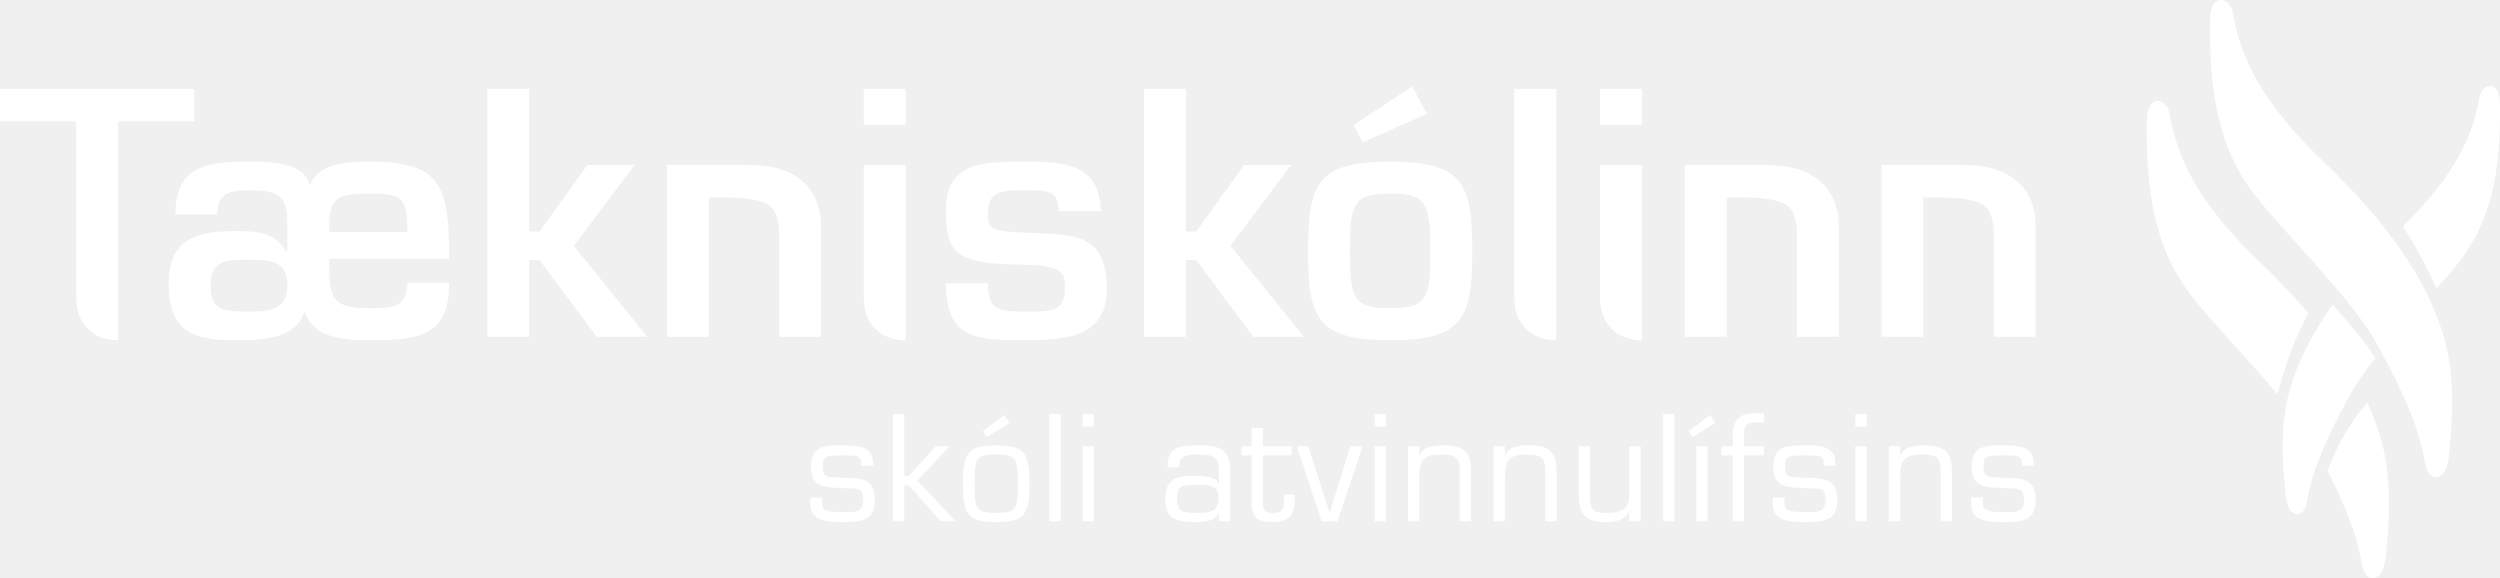
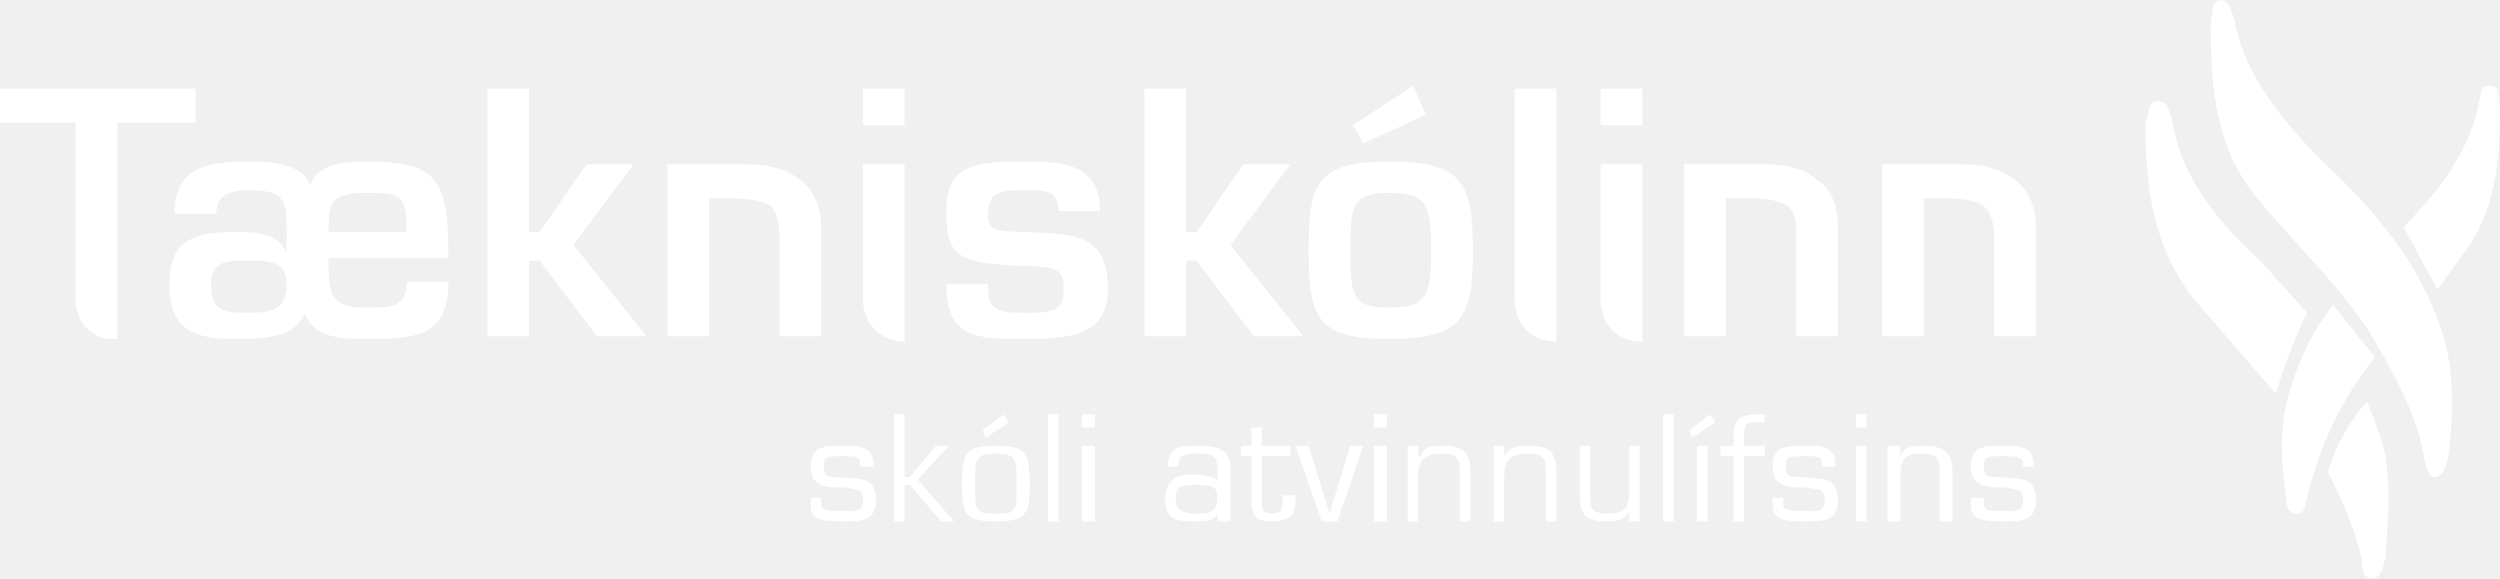
- <svg xmlns="http://www.w3.org/2000/svg" version="1.1" id="Шар_1" x="0px" y="0px" width="958.892px" height="221.684px" viewBox="0 0 958.892 221.684" enable-background="new 0 0 958.892 221.684" xml:space="preserve">
-   <g id="Шар_2">
-     <g id="Шар_37">
-       <path fill="#FFFFFF" d="M334.833,178.662h-4.492v-1.098c0-2.9-2.191-2.9-6.736-2.9c-5.423,0-8.053-0.055-8.053,3.504    c0,5.15,1.425,4.766,5.916,4.984c7.394,0.441,14.131-0.711,14.131,8.656c0,8.107-5.585,8.434-11.994,8.434    c-6.245,0-12.764-0.326-12.764-6.736v-2.684h4.492v2.244c0,2.74,1.699,3.342,8.272,3.342c2.957,0,7.503,0.658,7.503-4.436    c0-5.369-2.246-4.383-7.503-4.711c-6.245-0.438-12.544,0.219-12.544-7.943c0-8.326,4.765-8.49,12.544-8.49    c5.039,0,11.228,0.221,11.228,6.736V178.662z" />
-     </g>
-     <g id="Шар_36">
-       <polygon fill="#FFFFFF" points="346.828,182.605 348.58,182.605 358.933,171.158 364.246,171.158 351.921,184.359     366.492,199.916 360.795,199.916 348.58,186.111 346.828,186.111 346.828,199.916 342.5,199.916 342.5,158.834 346.828,158.834       " />
-     </g>
-     <g id="Шар_35">
-       <path fill="#FFFFFF" d="M382.104,170.83c10.681,0,12.762,2.572,12.762,14.732c0,12.107-2.081,14.682-12.762,14.682    c-10.682,0-12.764-2.574-12.764-14.682C369.34,173.402,371.422,170.83,382.104,170.83 M382.104,196.738    c7.723,0,8.27-1.205,8.27-11.176c0-10.023-0.547-11.229-8.27-11.229c-7.724,0-8.271,1.205-8.271,11.229    C373.833,195.533,374.38,196.738,382.104,196.738 M387.252,162.174l-8.818,5.477l-1.479-2.244l8.161-6.189L387.252,162.174z" />
-     </g>
-     <g id="Шар_34">
-       <rect x="402.48" y="158.832" fill="#FFFFFF" width="4.327" height="41.084" />
-     </g>
-     <g id="Шар_33">
-       <path fill="#FFFFFF" d="M419.568,163.598h-4.327v-4.766h4.327V163.598z M419.568,199.916h-4.327v-28.758h4.327V199.916z" />
-     </g>
-     <g id="Шар_32">
-       <path fill="#FFFFFF" d="M467.496,199.916v-2.957l-0.11-0.111c-1.643,3.287-5.861,3.396-9.477,3.396    c-6.462,0-10.955-1.207-10.955-8.711c0-7.939,4.109-9.035,11.229-9.035c2.849,0,8.436,0.271,9.038,2.902h0.275v-5.314    c0-5.258-2.794-5.752-7.668-5.752c-3.397,0-7.56,0-7.506,3.943v0.988h-4.491v-0.604c0-7.395,5.094-7.889,11.504-7.834    c7.23-0.055,12.543,0.715,12.488,9.477v19.611H467.496z M467.386,191.369c0-5.422-3.231-5.367-8.709-5.367    c-5.148,0-7.23,0.33-7.23,4.984c0,5.479,2.245,5.752,7.23,5.752C463.004,196.738,467.386,196.629,467.386,191.369" />
-     </g>
-     <g id="Шар_31">
-       <path fill="#FFFFFF" d="M495.484,174.664h-11.117v18.242c0.055,3.119,0.876,3.832,4.053,3.832c4.053,0,4.053-2.137,4.053-4.877    v-2.135h4.108v2.135c0,5.697-2.354,8.383-8.271,8.383c-6.736,0-8.272-1.918-8.272-8.654v-16.926h-3.831v-3.506h3.831v-6.957h4.329    v6.957h11.117V174.664z" />
-     </g>
-     <g id="Шар_30">
-       <polygon fill="#FFFFFF" points="513.014,199.916 506.932,199.916 497.401,171.158 501.785,171.158 509.945,196.629     510.056,196.629 517.943,171.158 522.654,171.158   " />
-     </g>
-     <g id="Шар_29">
-       <path fill="#FFFFFF" d="M531.528,163.598h-4.327v-4.766h4.327V163.598z M531.528,199.916h-4.327v-28.758h4.327V199.916z" />
-     </g>
-     <g id="Шар_28">
-       <path fill="#FFFFFF" d="M544.397,174.664h0.111c1.368-3.451,5.586-3.836,8.872-3.836c7.395,0,10.957,1.973,10.847,9.971v19.117    h-4.328v-19.447c0-5.258-2.025-6.135-6.899-6.135c-7.068,0-8.603,2.193-8.603,8.818v16.764h-4.327v-28.758h4.327V174.664z" />
-     </g>
-     <g id="Шар_27">
-       <path fill="#FFFFFF" d="M577.209,174.664h0.109c1.37-3.451,5.586-3.836,8.872-3.836c7.396,0,10.954,1.973,10.846,9.971v19.117    h-4.325v-19.447c0-5.258-2.027-6.135-6.903-6.135c-7.065,0-8.599,2.193-8.599,8.818v16.764h-4.327v-28.758h4.327V174.664z" />
-     </g>
-     <g id="Шар_26">
-       <path fill="#FFFFFF" d="M624.918,196.08h-0.111c-1.533,3.508-5.2,4.164-8.982,4.164c-7.614,0-10.299-3.066-10.299-10.629v-18.457    h4.329v18.457c0,4.658,0.328,7.123,5.916,7.123c6.08,0,9.202-0.984,9.202-7.834v-17.746h4.326v28.758h-4.381V196.08z" />
-     </g>
-     <g id="Шар_25">
-       <rect x="637.9" y="158.832" fill="#FFFFFF" width="4.325" height="41.084" />
-     </g>
-     <g id="Шар_24">
-       <path fill="#FFFFFF" d="M658,162.174l-8.819,5.477l-1.477-2.244l8.16-6.189L658,162.174z M654.988,199.916h-4.328v-28.758h4.328    V199.916z" />
-     </g>
-     <g id="Шар_23">
-       <path fill="#FFFFFF" d="M676.568,171.158v3.506h-7.612v25.252h-4.328v-25.252h-4.38v-3.506h4.38v-3.449    c0-7.014,2.19-9.205,9.256-9.205c0.876,0,1.809,0.055,2.685,0.109v3.506c-0.876-0.055-1.809-0.109-2.685-0.109    c-4.325,0-4.928,1.424-4.928,5.258v3.891H676.568z" />
-     </g>
-     <g id="Шар_22">
-       <path fill="#FFFFFF" d="M703.956,178.662h-4.491v-1.098c0-2.9-2.19-2.9-6.737-2.9c-5.422,0-8.052-0.055-8.052,3.504    c0,5.15,1.424,4.766,5.916,4.984c7.395,0.441,14.133-0.711,14.133,8.656c0,8.107-5.588,8.434-11.997,8.434    c-6.247,0-12.762-0.326-12.762-6.736v-2.684h4.49v2.244c0,2.74,1.698,3.342,8.271,3.342c2.958,0,7.503,0.658,7.503-4.436    c0-5.369-2.244-4.383-7.503-4.711c-6.247-0.438-12.544,0.219-12.544-7.943c0-8.326,4.765-8.49,12.544-8.49    c5.038,0,11.229,0.221,11.229,6.736V178.662z" />
-     </g>
-     <g id="Шар_21">
-       <path fill="#FFFFFF" d="M715.951,163.598h-4.326v-4.766h4.326V163.598z M715.951,199.916h-4.326v-28.758h4.326V199.916z" />
-     </g>
-     <g id="Шар_20">
-       <path fill="#FFFFFF" d="M728.824,174.664h0.107c1.369-3.451,5.588-3.836,8.874-3.836c7.396,0,10.955,1.973,10.846,9.971v19.117    h-4.327v-19.447c0-5.258-2.026-6.135-6.9-6.135c-7.066,0-8.6,2.193-8.6,8.818v16.764h-4.327v-28.758h4.327V174.664z" />
-     </g>
-     <g id="Шар_19">
-       <path fill="#FFFFFF" d="M780.037,178.662h-4.489v-1.098c0-2.9-2.193-2.9-6.739-2.9c-5.421,0-8.05-0.055-8.05,3.504    c0,5.15,1.422,4.766,5.913,4.984c7.395,0.441,14.134-0.711,14.134,8.656c0,8.107-5.588,8.434-11.997,8.434    c-6.244,0-12.763-0.326-12.763-6.736v-2.684h4.491v2.244c0,2.74,1.698,3.342,8.271,3.342c2.958,0,7.504,0.658,7.504-4.436    c0-5.369-2.246-4.383-7.504-4.711c-6.244-0.438-12.544,0.219-12.544-7.943c0-8.326,4.765-8.49,12.544-8.49    c5.038,0,11.229,0.221,11.229,6.736V178.662z" />
-     </g>
-     <g id="Шар_18">
-       <path fill="#FFFFFF" d="M772.521,68.633c4.62,3.455,8.285,9.084,8.285,18.348v42.205h-16.072V89.803c0,0,0.478-9.527-5.313-11.946    c-5.362-2.071-11.364-2.161-21.17-2.161h-0.506v53.49h-16.07V63.264h27.659C757.193,63.264,765.271,63.289,772.521,68.633" />
-     </g>
-     <g id="Шар_17">
-       <path fill="#FFFFFF" d="M697.014,68.633c4.619,3.455,8.28,9.084,8.28,18.348v42.205h-16.071l-0.002-39.383    c0,0,0.48-9.527-5.31-11.946c-5.361-2.071-11.364-2.161-21.169-2.161h-0.509v53.49h-16.068V63.264h27.658    C681.682,63.264,689.758,63.289,697.014,68.633" />
-     </g>
-     <g id="Шар_16">
-       <path fill="#FFFFFF" d="M613.718,34.105h16.067v13.764h-16.067V34.105z M613.718,114.559V63.282h16.067v67.222    C619.359,130.521,613.791,123.35,613.718,114.559" />
-     </g>
-     <g id="Шар_15">
-       <path fill="#FFFFFF" d="M580.834,114.559V34.105h16.067v96.398C586.478,130.521,580.907,123.35,580.834,114.559" />
-     </g>
-     <g id="Шар_14">
-       <path fill="#FFFFFF" d="M406.073,81.008c0-8.031-4.208-8.031-12.755-8.031c-8.541,0-14.403,0-14.403,8.796    c0,6.63,1.783,6.886,15.807,7.524c15.812,0.76,29.839-0.386,29.839,21.289c0,18.111-14.285,19.898-31.243,19.898    c-18.228,0-30.471,0-30.471-21.811h16.068c0.253,9.691,2.55,10.838,14.403,10.838c9.567,0,15.175,0.254,15.175-8.926    c0-5.865-0.384-8.797-16.575-9.053c-24.609-0.381-29.071-3.695-29.071-20.781c0-18.359,13.258-18.744,30.471-18.744    c13.133,0,28.817,0.258,28.817,19H406.073z" />
-     </g>
-     <g id="Шар_13">
-       <path fill="#FFFFFF" d="M331.312,34.105h16.067v13.764h-16.067V34.105z M331.312,114.559V63.282h16.067v67.222    C336.955,130.521,331.385,123.35,331.312,114.559" />
-     </g>
-     <g id="Шар_12">
-       <path fill="#FFFFFF" d="M110.211,87.639c0-10.838-0.891-14.662-14.279-14.662c-7.013,0-12.626,0.636-12.626,9.308H67.244    c0-19.509,13.388-20.278,28.688-20.278c5.1,0,20.401-0.379,22.821,8.674h0.383c2.933-8.287,15.301-8.674,21.93-8.674    c27.542,0,31.237,8.035,31.237,37.234h-46.024c0,14.406,0.378,18.996,14.787,18.996c8.924,0,15.175,0.129,15.175-9.815h16.062    c0,21.042-12.113,22.063-31.237,22.063c-8.796,0-20.784-0.77-24.096-10.59h-0.384c-3.441,10.205-15.813,10.59-26.905,10.59    c-15.17,0-24.986-3.188-24.986-21.299c0-16.065,8.412-20.526,24.986-20.526c8.164,0,16.196,0.123,20.023,7.901h0.507V87.639z     M80.756,109.186c0,9.434,3.825,10.326,14.663,10.326c8.546,0,14.792-0.766,14.792-10.326c0-9.308-6.883-9.566-14.792-9.566    C87.261,99.619,80.756,99.619,80.756,109.186 M156.241,89.039c0-13.768-2.041-14.789-15.175-14.789    c-13.897,0-14.787,2.936-14.787,14.789H156.241z" />
-     </g>
-     <g id="Шар_11">
-       <path fill="#FFFFFF" d="M306.646,68.633c4.624,3.455,8.283,9.084,8.283,18.348v42.205h-16.072V89.803    c0,0,0.479-9.527-5.309-11.946c-5.364-2.071-11.366-2.161-21.172-2.161h-0.508v53.49H255.8V63.264h27.657    C291.316,63.264,299.396,63.289,306.646,68.633" />
-     </g>
-     <g id="Шар_10">
-       <polygon fill="#FFFFFF" points="220.072,94.268 248.206,129.186 228.861,129.186 206.943,99.749 202.989,99.749 202.989,129.186     186.922,129.186 186.922,34.088 202.989,34.088 202.989,88.782 206.943,88.782 225.319,63.282 243.407,63.282   " />
-     </g>
-     <g id="Шар_9">
-       <path fill="#FFFFFF" d="M74.545,34.104H0v12.435h29.239v67.998c0.073,8.795,5.643,15.967,16.067,15.949V46.539h29.239V34.104z" />
-     </g>
-     <g id="Шар_8">
-       <polygon fill="#FFFFFF" points="454.856,88.782 458.811,88.782 477.186,63.281 495.273,63.281 471.938,94.268 500.075,129.186     480.727,129.186 458.811,99.749 454.856,99.749 454.856,129.186 438.789,129.186 438.789,34.088 454.856,34.088   " />
-     </g>
-     <g id="Шар_7">
-       <path fill="#FFFFFF" d="M564.698,96.309c0,25.887-3.572,34.174-31.497,34.174c-27.923,0-31.495-8.287-31.495-34.174    c0-26.013,3.572-34.303,31.495-34.303C561.126,62.006,564.698,70.296,564.698,96.309 M517.774,96.432    c0,17.854,1.146,21.807,15.427,21.807c14.284,0,15.429-3.953,15.429-21.807c0-18.102-1.145-22.183-15.429-22.183    C518.921,74.249,517.774,78.33,517.774,96.432 M547.354,43.643l-24.73,10.965l-3.449-6.627l22.443-14.791L547.354,43.643z" />
-     </g>
-     <g id="Шар_6">
-       <path fill="#FFFFFF" d="M849.105,1.516c-1.179,1.965-1.442,3.711-1.452,7.152c-0.066,21.54,1.411,45.871,17.315,66.33    c10.635,13.684,36.925,39.471,45.995,55.678c11.562,20.662,16.723,33.701,18.916,45.438c0.841,4.516,1.798,6.857,4.412,6.857    c2.168,0,4.202-1.783,4.897-7.354c1.562-13.943,2.728-31.842-2.158-47.482c-6.771-21.709-21.416-42.812-46.089-66.406    c-20.218-19.338-30.78-36.307-34.169-55.043c-0.412-2.281-0.522-3.5-1.888-5.166C852.732-1.113,849.886,0.208,849.105,1.516" />
-     </g>
-     <g id="Шар_5">
-       <path fill="#FFFFFF" d="M957.588,34.34c-0.702-1.171-3.256-2.355-5.188,0.004c-1.225,1.496-1.325,2.594-1.693,4.635    c-2.946,16.289-11.965,31.097-29.029,47.785c5.104,8.056,9.347,16.041,12.87,23.851c3.461-3.89,6.538-7.433,8.808-10.354    c14.266-18.351,15.593-40.183,15.535-59.5C958.881,37.667,958.643,36.107,957.588,34.34 M878.709,147.932    c-4.382,14.029-3.34,30.084-1.936,42.594c0.624,4.992,2.448,6.598,4.392,6.598c2.348,0,3.204-2.104,3.96-6.152    c1.968-10.531,6.599-22.225,16.97-40.762c2.134-3.814,5.346-8.225,9.073-12.873c-4.232-6.342-10.074-13.34-16.448-20.451    C887.196,127.354,881.941,137.566,878.709,147.932" />
-     </g>
-     <g id="Шар_4">
-       <path fill="#FFFFFF" d="M866.689,100.438c-20.22-19.338-30.781-36.307-34.171-55.041c-0.412-2.278-0.521-3.5-1.887-5.168    c-2.153-2.629-5.001-1.311-5.781-0.004c-1.178,1.968-1.442,3.711-1.453,7.156c-0.063,21.537,1.412,45.868,17.319,66.326    c7.158,9.213,21.403,23.908,32.723,37.477c3.011-10.006,6.291-20.904,11.977-31.051    C879.95,113.721,873.743,107.182,866.689,100.438 M912.776,166.846c-1.308-4.188-2.913-8.355-4.822-12.521    c-6.73,8.01-11.708,16.926-15.265,26.176c7.452,14.508,11.163,24.846,12.935,34.324c0.844,4.516,1.801,6.859,4.417,6.859    c2.165,0,4.197-1.789,4.894-7.354C916.499,200.385,917.662,182.486,912.776,166.846" />
-     </g>
-     <g id="Шар_3">
-       <rect x="-869.392" y="297.028" fill="none" width="958.892" height="221.684" />
-     </g>
-   </g>
+ <svg xmlns="http://www.w3.org/2000/svg" width="959" height="222" version="1">
+   <path fill="#FFF" d="M335 179h-5v-1c0-3-2-3-6-3-6 0-8 0-8 3 0 5 1 5 5 5 8 1 15-1 15 9 0 8-6 8-12 8-7 0-13 0-13-6v-3h4v2c0 3 2 3 9 3 3 0 7 1 7-4s-2-4-7-5c-7 0-13 0-13-8s5-8 13-8c5 0 11 0 11 7v1zM347 183h2l10-12h5l-12 13 14 16h-5l-12-14h-2v14h-4v-41h4zM382 171c11 0 13 2 13 15 0 12-2 14-13 14s-13-2-13-14c0-13 2-15 13-15m0 26c8 0 8-1 8-11s0-12-8-12-8 2-8 12 0 11 8 11m5-35l-9 6-1-3 8-6 2 3zM402 159h4v41h-4zM420 164h-5v-5h5v5zm0 36h-5v-29h5v29zM467 200v-3c-1 3-5 3-9 3-7 0-11-1-11-8 0-8 4-10 11-10 3 0 9 1 9 3v-5c0-5-2-6-7-6-4 0-8 0-8 4v1h-4c0-8 5-8 11-8 8 0 13 1 13 9v20h-5zm0-9c0-5-3-5-8-5s-8 0-8 5 3 6 8 6c4 0 8 0 8-6M495 175h-11v18c0 3 1 4 4 4 4 0 4-2 4-5v-2h5v2c0 6-3 8-9 8s-8-2-8-8v-17h-4v-4h4v-7h4v7h11v4zM513 200h-6l-10-29h5l8 26 8-26h5zM532 164h-5v-5h5v5zm0 36h-5v-29h5v29zM544 175h1c1-4 5-4 8-4 8 0 11 2 11 10v19h-4v-20c0-5-2-6-7-6-7 0-9 3-9 9v17h-4v-29h4v4zM577 175c2-4 6-4 9-4 8 0 11 2 11 10v19h-4v-20c0-5-2-6-7-6-7 0-9 3-9 9v17h-4v-29h4v4zM625 196c-2 4-5 4-9 4-8 0-10-3-10-10v-19h4v19c0 4 0 7 6 7s9-1 9-8v-18h4v29h-4v-4zM638 159h4v41h-4zM658 162l-9 6-1-3 8-6 2 3zm-3 38h-4v-29h4v29zM677 171v4h-8v25h-4v-25h-5v-4h5v-3c0-7 2-9 9-9h3v3h-3c-4 0-5 1-5 5v4h8zM704 179h-5v-1c0-3-2-3-6-3-6 0-8 0-8 3 0 5 1 5 6 5 7 1 14-1 14 9 0 8-6 8-12 8-7 0-13 0-13-6v-3h4v2c0 3 2 3 9 3 3 0 7 1 7-4s-2-4-7-5c-7 0-13 0-13-8s5-8 13-8c5 0 11 0 11 7v1zM716 164h-4v-5h4v5zm0 36h-4v-29h4v29zM729 175c1-4 6-4 9-4 7 0 11 2 11 10v19h-5v-20c0-5-2-6-7-6-7 0-8 3-8 9v17h-5v-29h5v4zM780 179h-4v-1c0-3-3-3-7-3-6 0-8 0-8 3 0 5 1 5 6 5 7 1 14-1 14 9 0 8-6 8-12 8s-13 0-13-6v-3h5v2c0 3 1 3 8 3 3 0 7 1 7-4s-2-4-7-5c-6 0-13 0-13-8s5-8 13-8c5 0 11 0 11 7v1zM773 69c4 3 8 9 8 18v42h-16V90s0-10-6-12c-5-2-11-2-21-2v53h-16V63h27c8 0 16 0 24 6M697 69c5 3 8 9 8 18v42h-16V90s1-10-5-12c-5-2-11-2-21-2h-1v53h-16V63h28c8 0 16 0 23 6M614 34h16v14h-16V34zm0 81V63h16v68c-11 0-16-8-16-16M581 115V34h16v97c-11 0-16-8-16-16M406 81c0-8-4-8-13-8-8 0-14 0-14 9 0 6 2 7 16 7 16 1 30 0 30 22 0 18-15 19-32 19-18 0-30 0-30-21h16c0 9 2 11 14 11 10 0 15 0 15-9 0-6 0-9-16-9-25-1-29-4-29-21 0-19 13-19 30-19 13 0 29 0 29 19h-16zM331 34h16v14h-16V34zm0 81V63h16v68c-10 0-16-8-16-16M110 88c0-11-1-15-14-15-7 0-13 1-13 9H67c0-19 14-20 29-20 5 0 20 0 23 9 3-9 15-9 22-9 28 0 31 8 31 37h-46c0 15 1 19 15 19 9 0 15 0 15-10h16c0 21-12 22-31 22-9 0-21 0-24-10-4 10-16 10-27 10-15 0-25-3-25-21 0-16 8-20 25-20 8 0 16 0 20 8v-9zm-29 21c0 10 4 11 14 11 9 0 15-1 15-11 0-9-7-9-15-9s-14 0-14 9m75-20c0-14-2-15-15-15-14 0-15 3-15 15h30zM307 69c4 3 8 9 8 18v42h-16V90s0-10-5-12c-6-2-12-2-22-2v53h-16V63h27c8 0 16 0 24 6M220 94l28 35h-19l-22-29h-4v29h-16V34h16v55h4l18-26h18zM75 34H0v13h29v68c0 8 6 16 16 15V47h30V34zM455 89h4l18-26h18l-23 31 28 35h-19l-22-29h-4v29h-16V34h16zM565 96c0 26-4 34-32 34s-31-8-31-34 3-34 31-34 32 8 32 34m-47 0c0 18 1 22 15 22s16-4 16-22-2-22-16-22-15 4-15 22m29-52l-24 11-4-7 23-15 5 11zM849 2l-1 7c0 21 1 46 17 66 11 14 37 39 46 56 12 20 17 33 19 45 1 5 2 7 4 7s4-2 5-7c2-14 3-32-2-48-7-22-21-43-46-66-20-20-31-37-34-55l-2-5c-2-3-5-2-6 0" />
+   <path fill="#FFF" d="M958 34c-1-1-4-2-6 0l-1 5c-3 16-12 31-29 48l13 24 8-11c15-18 16-40 16-59l-1-7m-79 114c-5 14-4 30-2 43 0 5 2 6 4 6 3 0 3-2 4-6a135 135 0 0 1 26-54l-16-20c-8 10-13 21-16 31M867 100c-21-19-31-36-34-55l-2-5c-3-2-5-1-6 0l-2 7c0 22 2 46 18 67l32 37c3-10 7-21 12-31l-18-20m46 67l-5-13c-7 8-12 17-15 27 7 14 11 24 13 34 0 4 1 7 4 7 2 0 4-2 5-8 1-14 3-32-2-47" />
+   <path fill="none" d="M-869 297H90v222h-959z" />
</svg>
